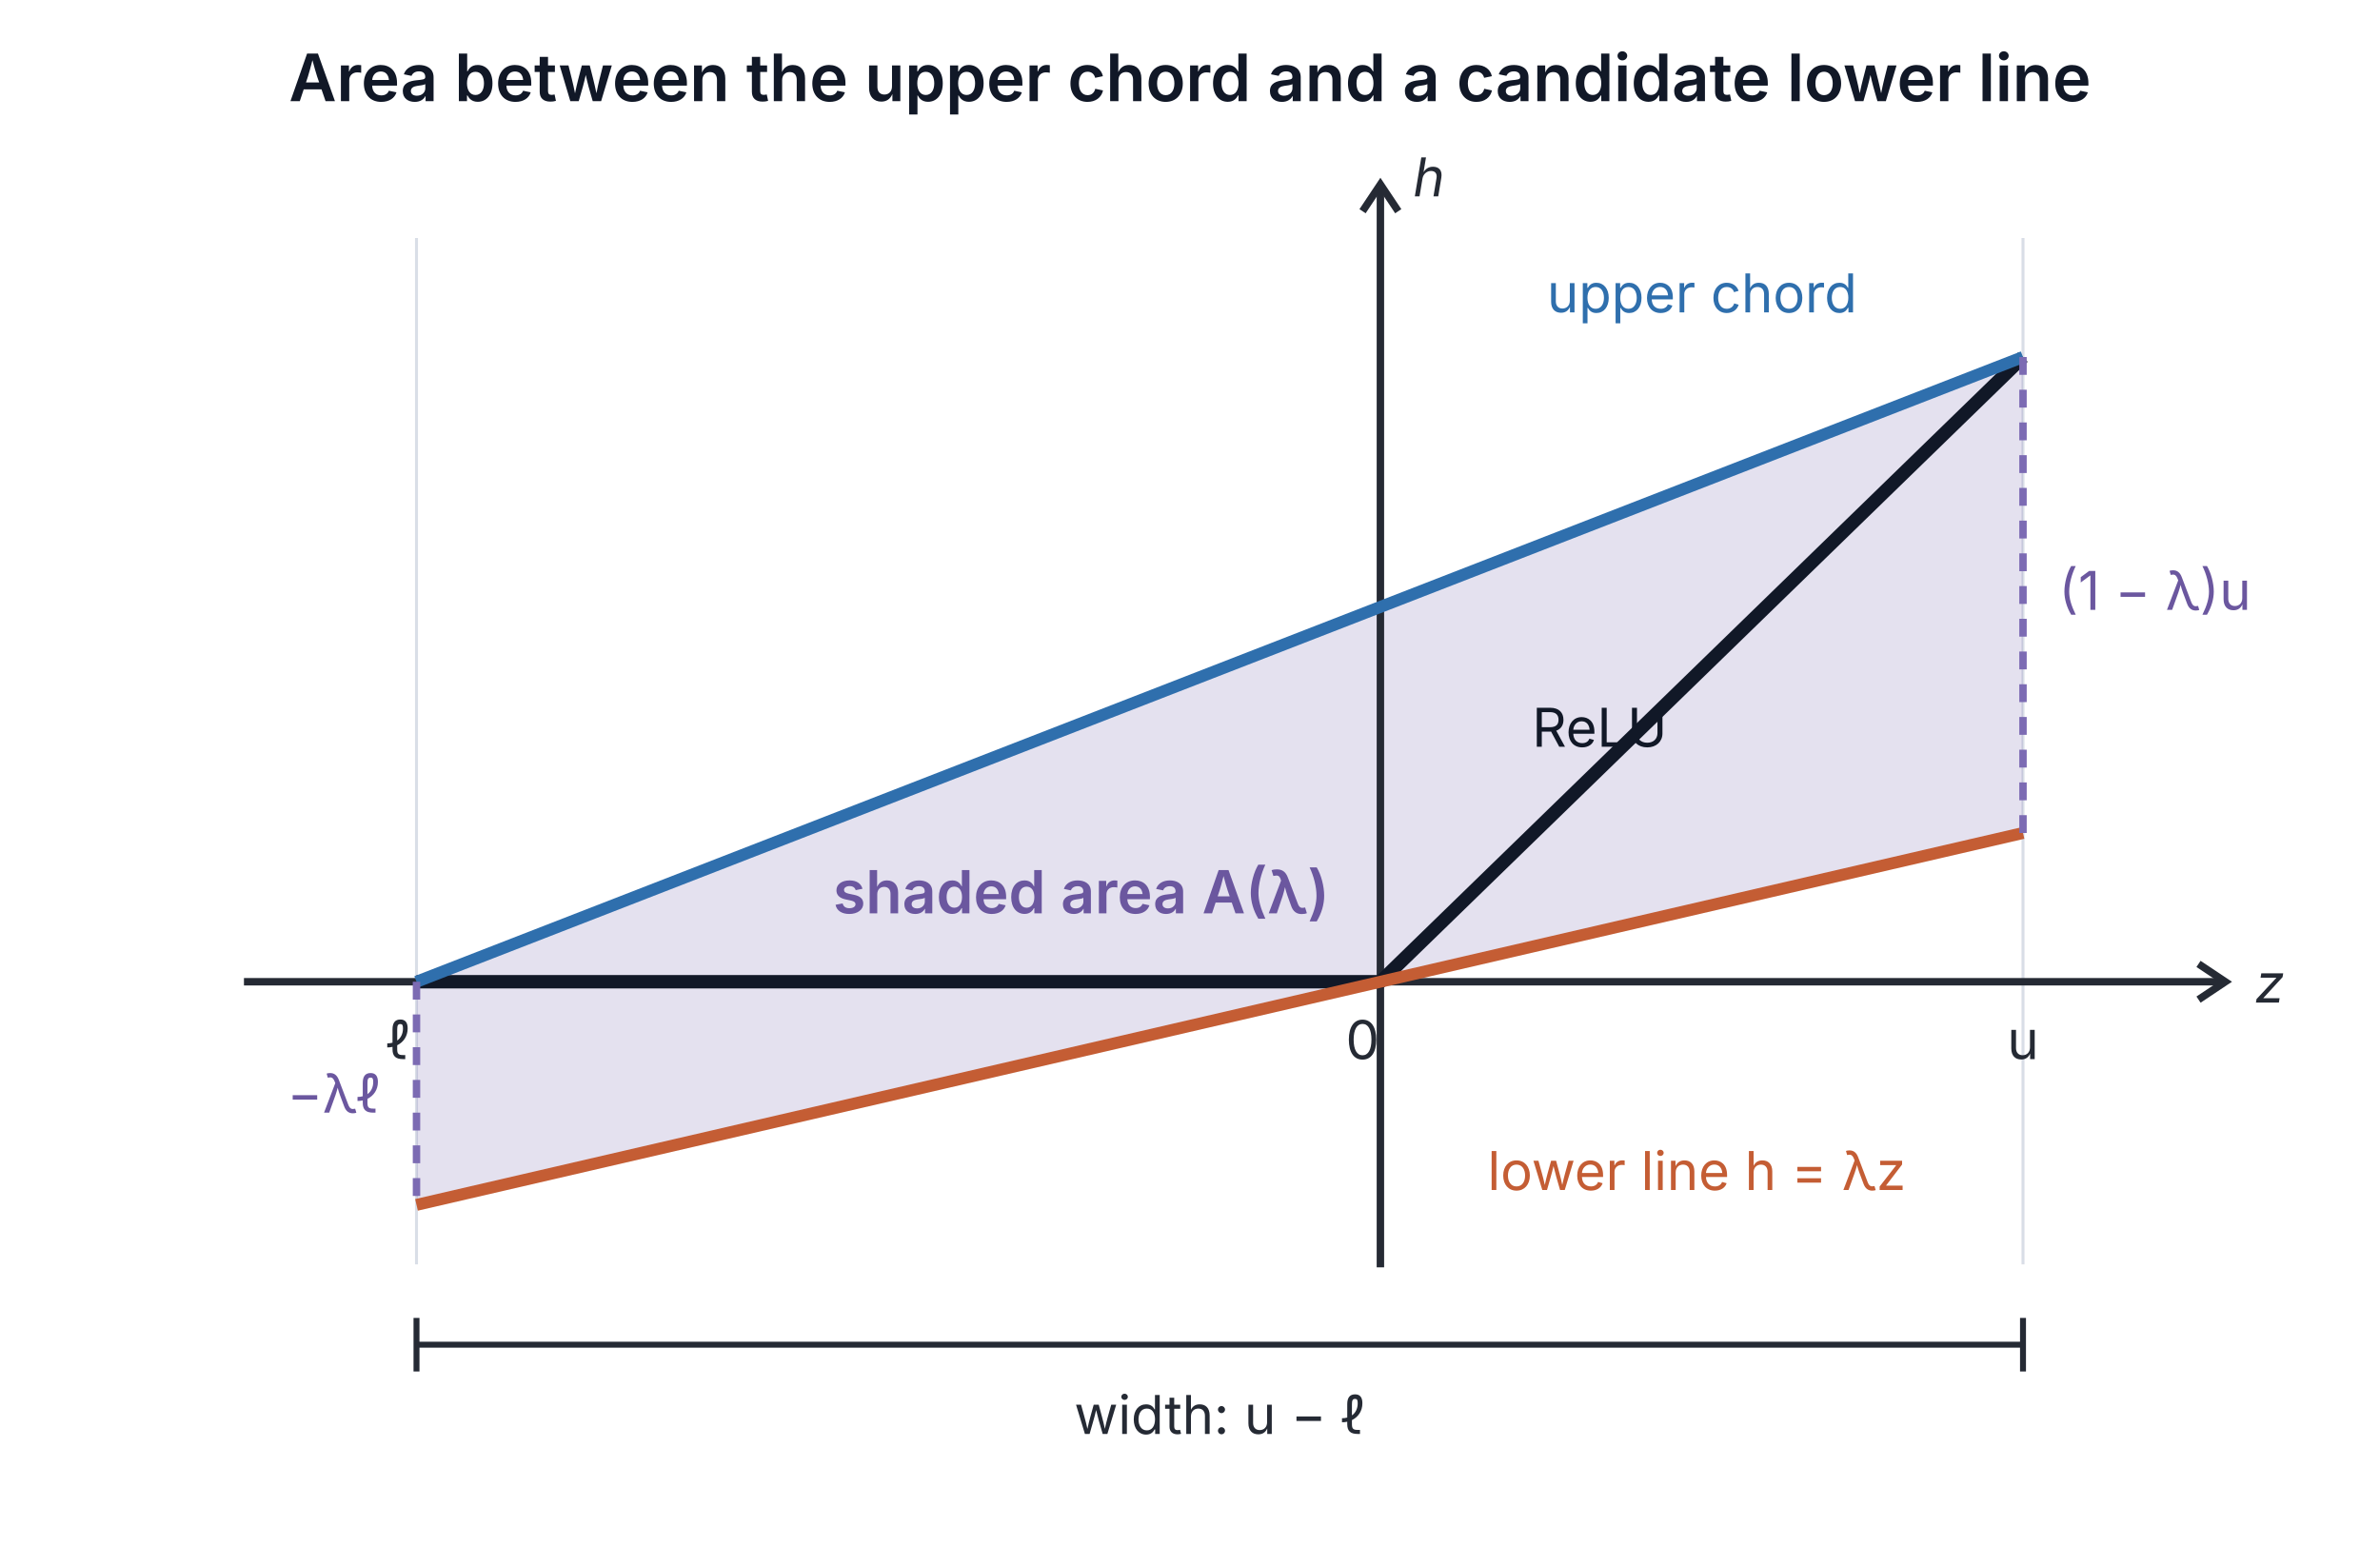
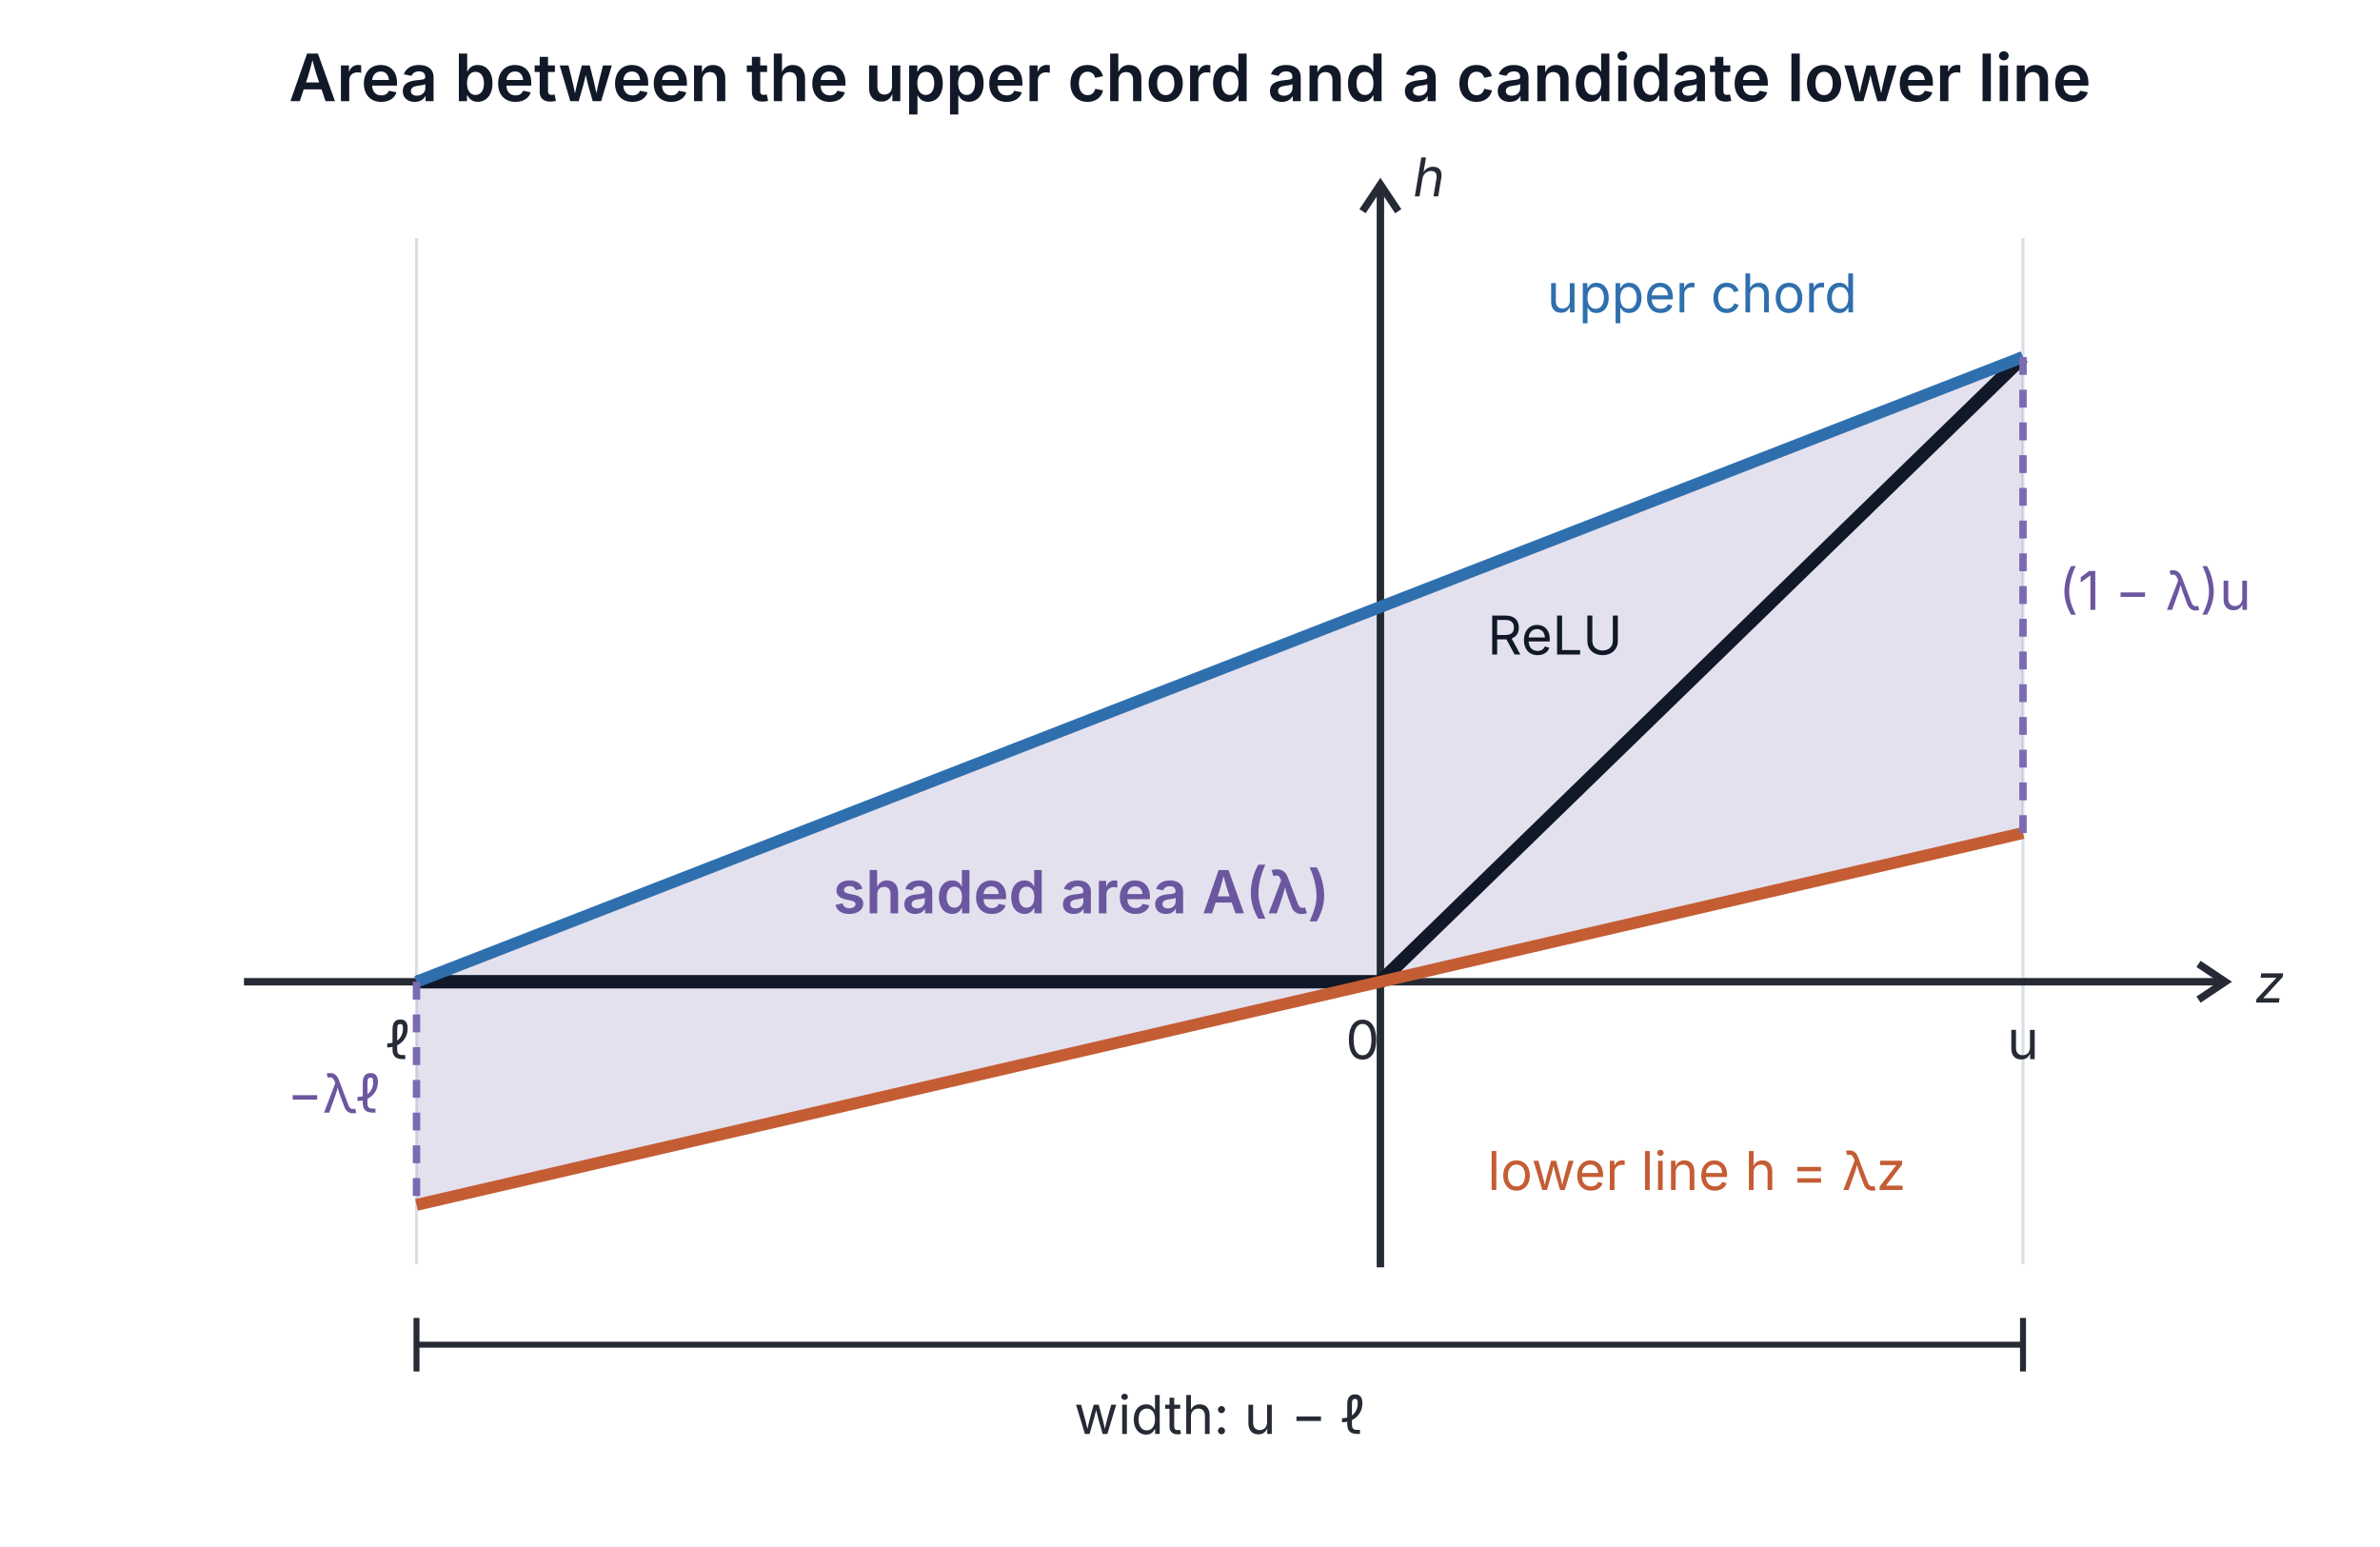
<svg xmlns="http://www.w3.org/2000/svg" viewBox="0 0 800 520" role="img" aria-labelledby="title desc">
  <rect width="800" height="520" fill="#ffffff" />
  <text x="400" y="34" text-anchor="middle" font-family="-apple-system, BlinkMacSystemFont, 'Segoe UI', sans-serif" font-size="22" font-weight="600" fill="#111827">Area between the upper chord and a candidate lower line</text>
  <g stroke="#d9dee7" stroke-width="1">
    <line x1="140" y1="80" x2="140" y2="425" />
    <line x1="464" y1="80" x2="464" y2="425" />
    <line x1="680" y1="80" x2="680" y2="425" />
  </g>
  <polygon points="140,330 680,120 680,280 140,405" fill="#7c6bb3" fill-opacity="0.20" />
  <g stroke="#252a34" stroke-width="2.5" fill="none">
    <line x1="82" y1="330" x2="748" y2="330" />
    <line x1="464" y1="426" x2="464" y2="62" />
  </g>
  <path d="M 739 324 L 748 330 L 739 336" fill="none" stroke="#252a34" stroke-width="2.5" />
  <path d="M 458 71 L 464 62 L 470 71" fill="none" stroke="#252a34" stroke-width="2.5" />
  <polyline points="140,330 464,330 680,120" fill="none" stroke="#111827" stroke-width="4.5" stroke-linejoin="round" />
  <line x1="140" y1="330" x2="680" y2="120" stroke="#2f6fad" stroke-width="4" />
  <line x1="140" y1="405" x2="680" y2="280" stroke="#c45d34" stroke-width="4" />
  <g stroke="#7c6bb3" stroke-width="2.5" stroke-dasharray="6 5" fill="none">
    <line x1="140" y1="330" x2="140" y2="405" />
    <line x1="680" y1="120" x2="680" y2="280" />
  </g>
  <g stroke="#252a34" stroke-width="2" fill="none">
    <line x1="140" y1="452" x2="680" y2="452" />
    <line x1="140" y1="443" x2="140" y2="461" />
    <line x1="680" y1="443" x2="680" y2="461" />
  </g>
  <g font-family="-apple-system, BlinkMacSystemFont, 'Segoe UI', sans-serif" font-size="18" fill="#252a34">
    <text x="758" y="337" font-style="italic">z</text>
    <text x="475" y="66" font-style="italic">h</text>
    <text x="134" y="356" text-anchor="middle">ℓ</text>
    <text x="458" y="356" text-anchor="middle">0</text>
    <text x="680" y="356" text-anchor="middle">u</text>
    <text x="410" y="482" text-anchor="middle">width: u − ℓ</text>
    <text x="128" y="374" text-anchor="end" fill="#6b579f">−λℓ</text>
    <text x="692" y="205" fill="#6b579f">(1 − λ)u</text>
    <text x="520" y="105" fill="#2f6fad">upper chord</text>
    <text x="500" y="400" fill="#c45d34">lower line h = λz</text>
-     <text x="515" y="251" fill="#111827">ReLU</text>
+     <text x="500" y="220" fill="#111827">ReLU</text>
  </g>
  <text x="280" y="307" font-family="-apple-system, BlinkMacSystemFont, 'Segoe UI', sans-serif" font-size="20" font-weight="600" fill="#6b579f">shaded area A(λ)</text>
</svg>
